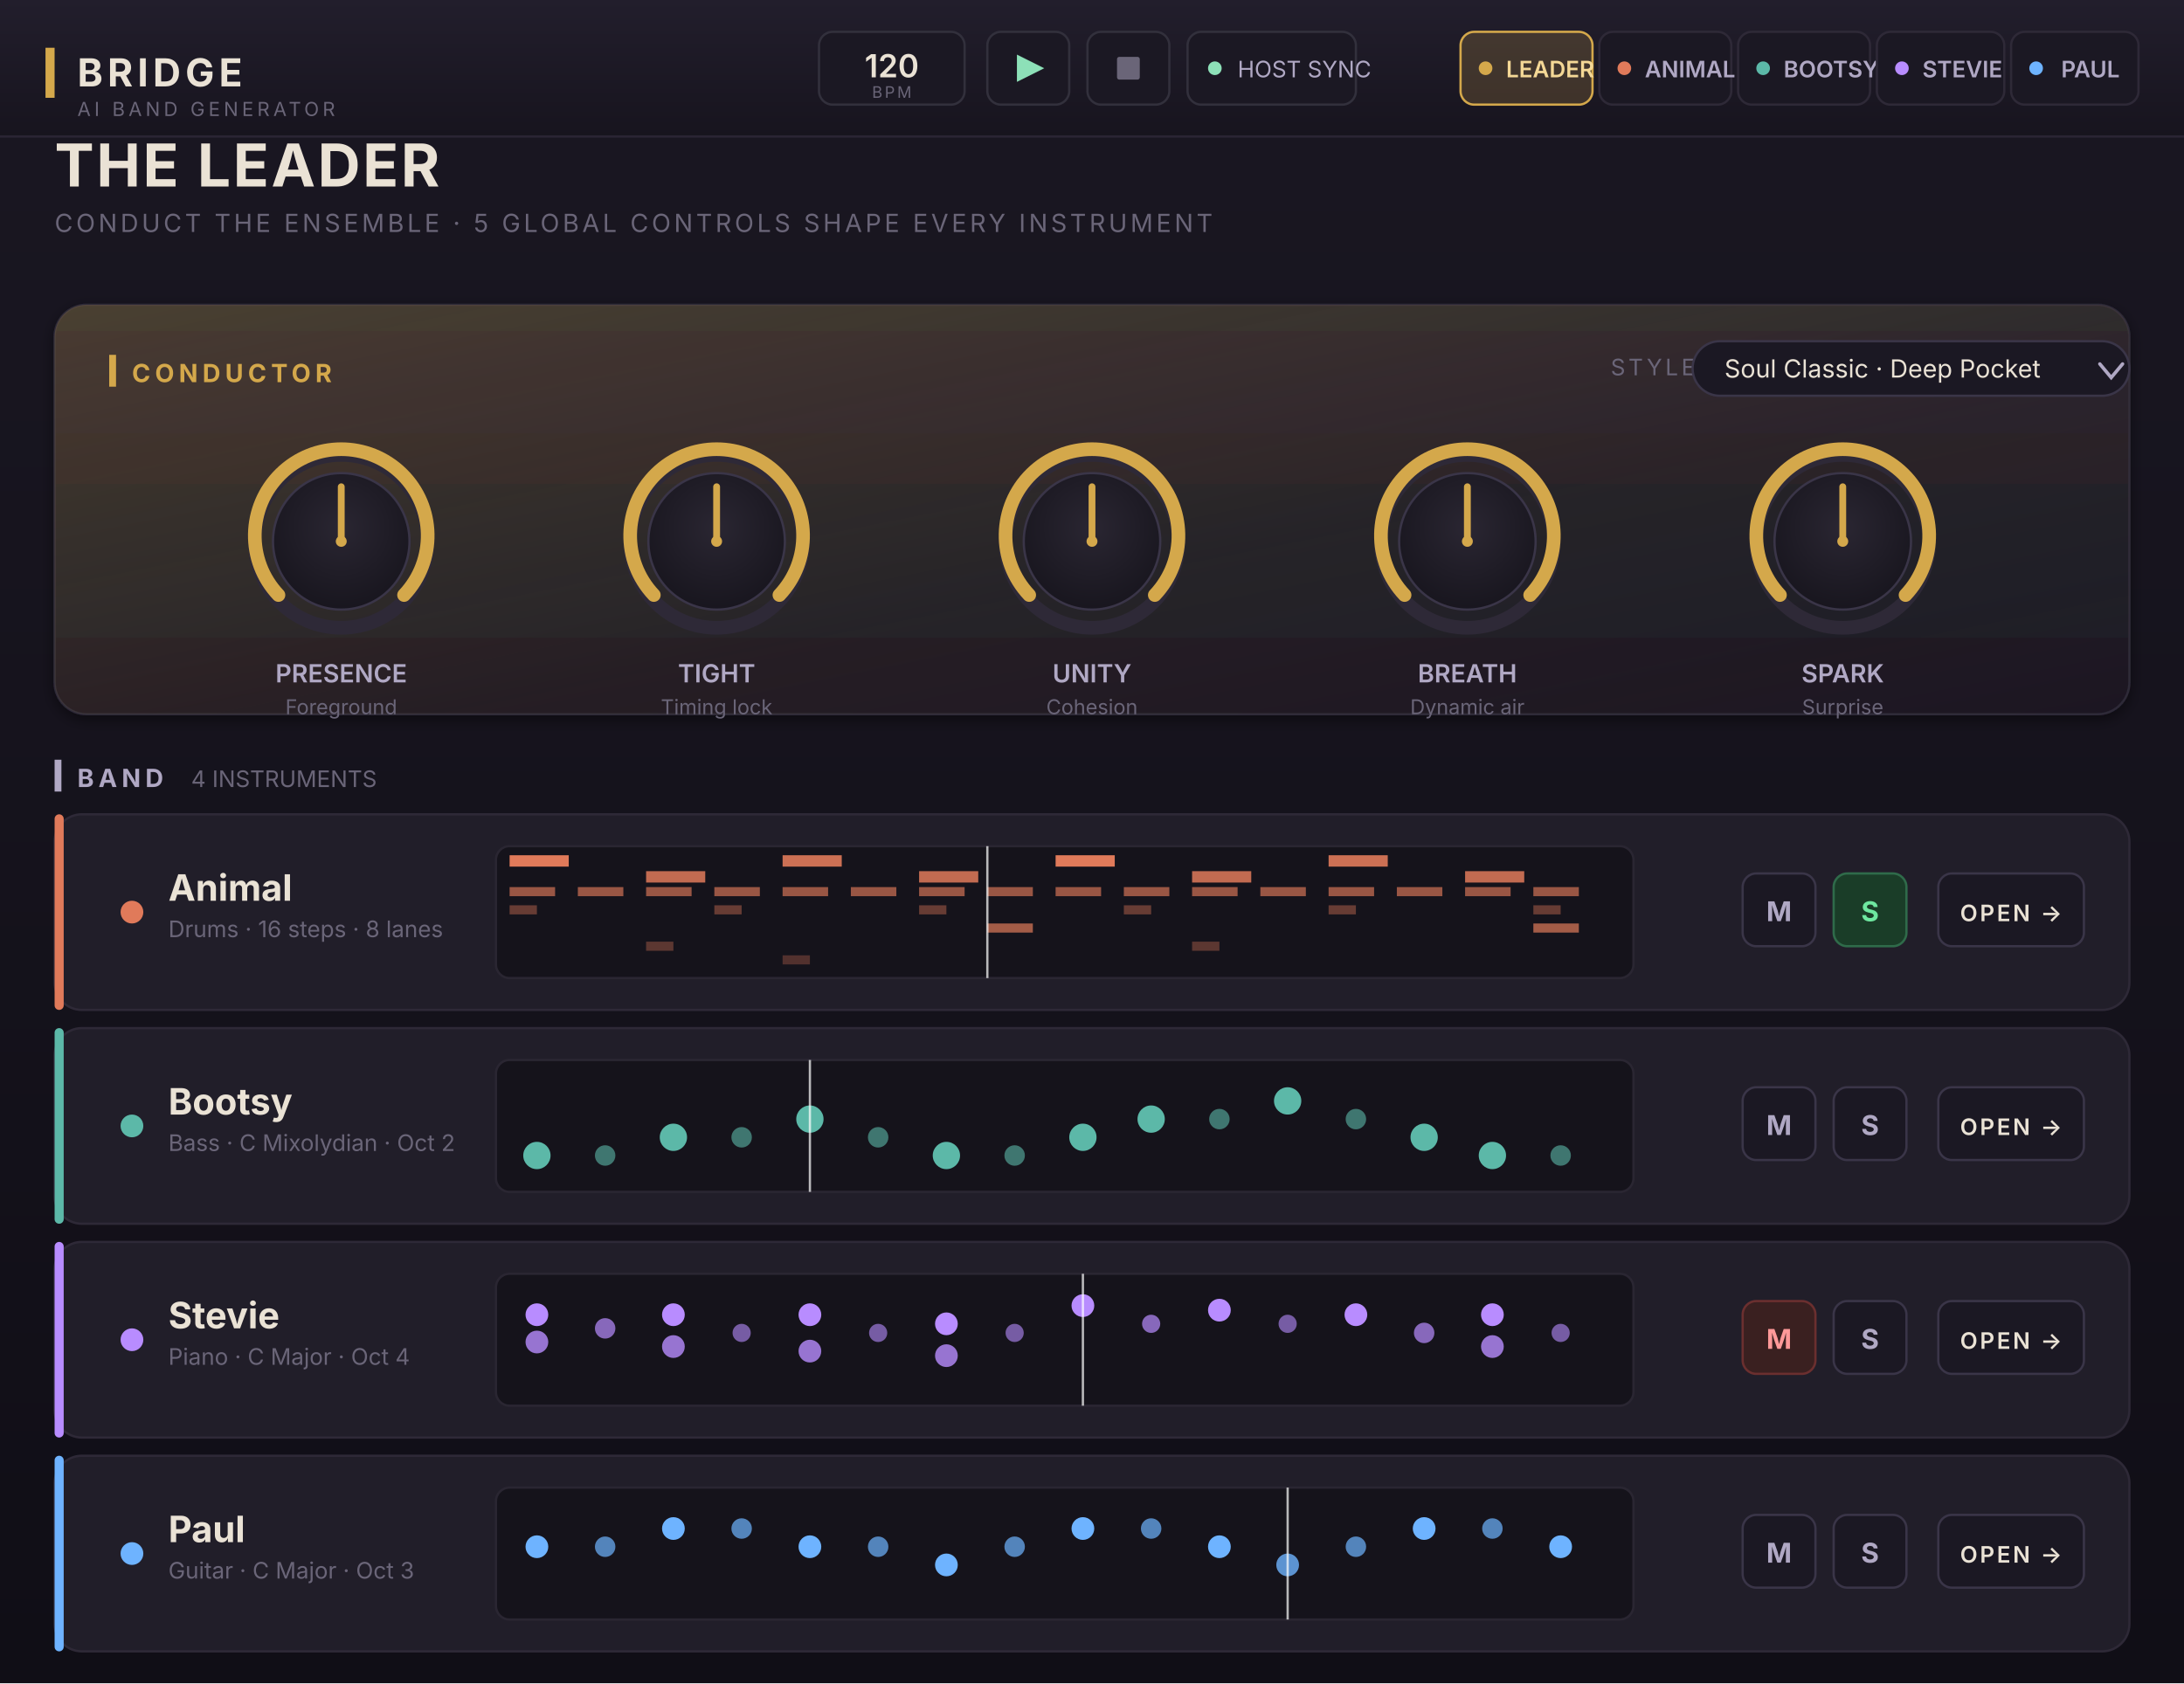
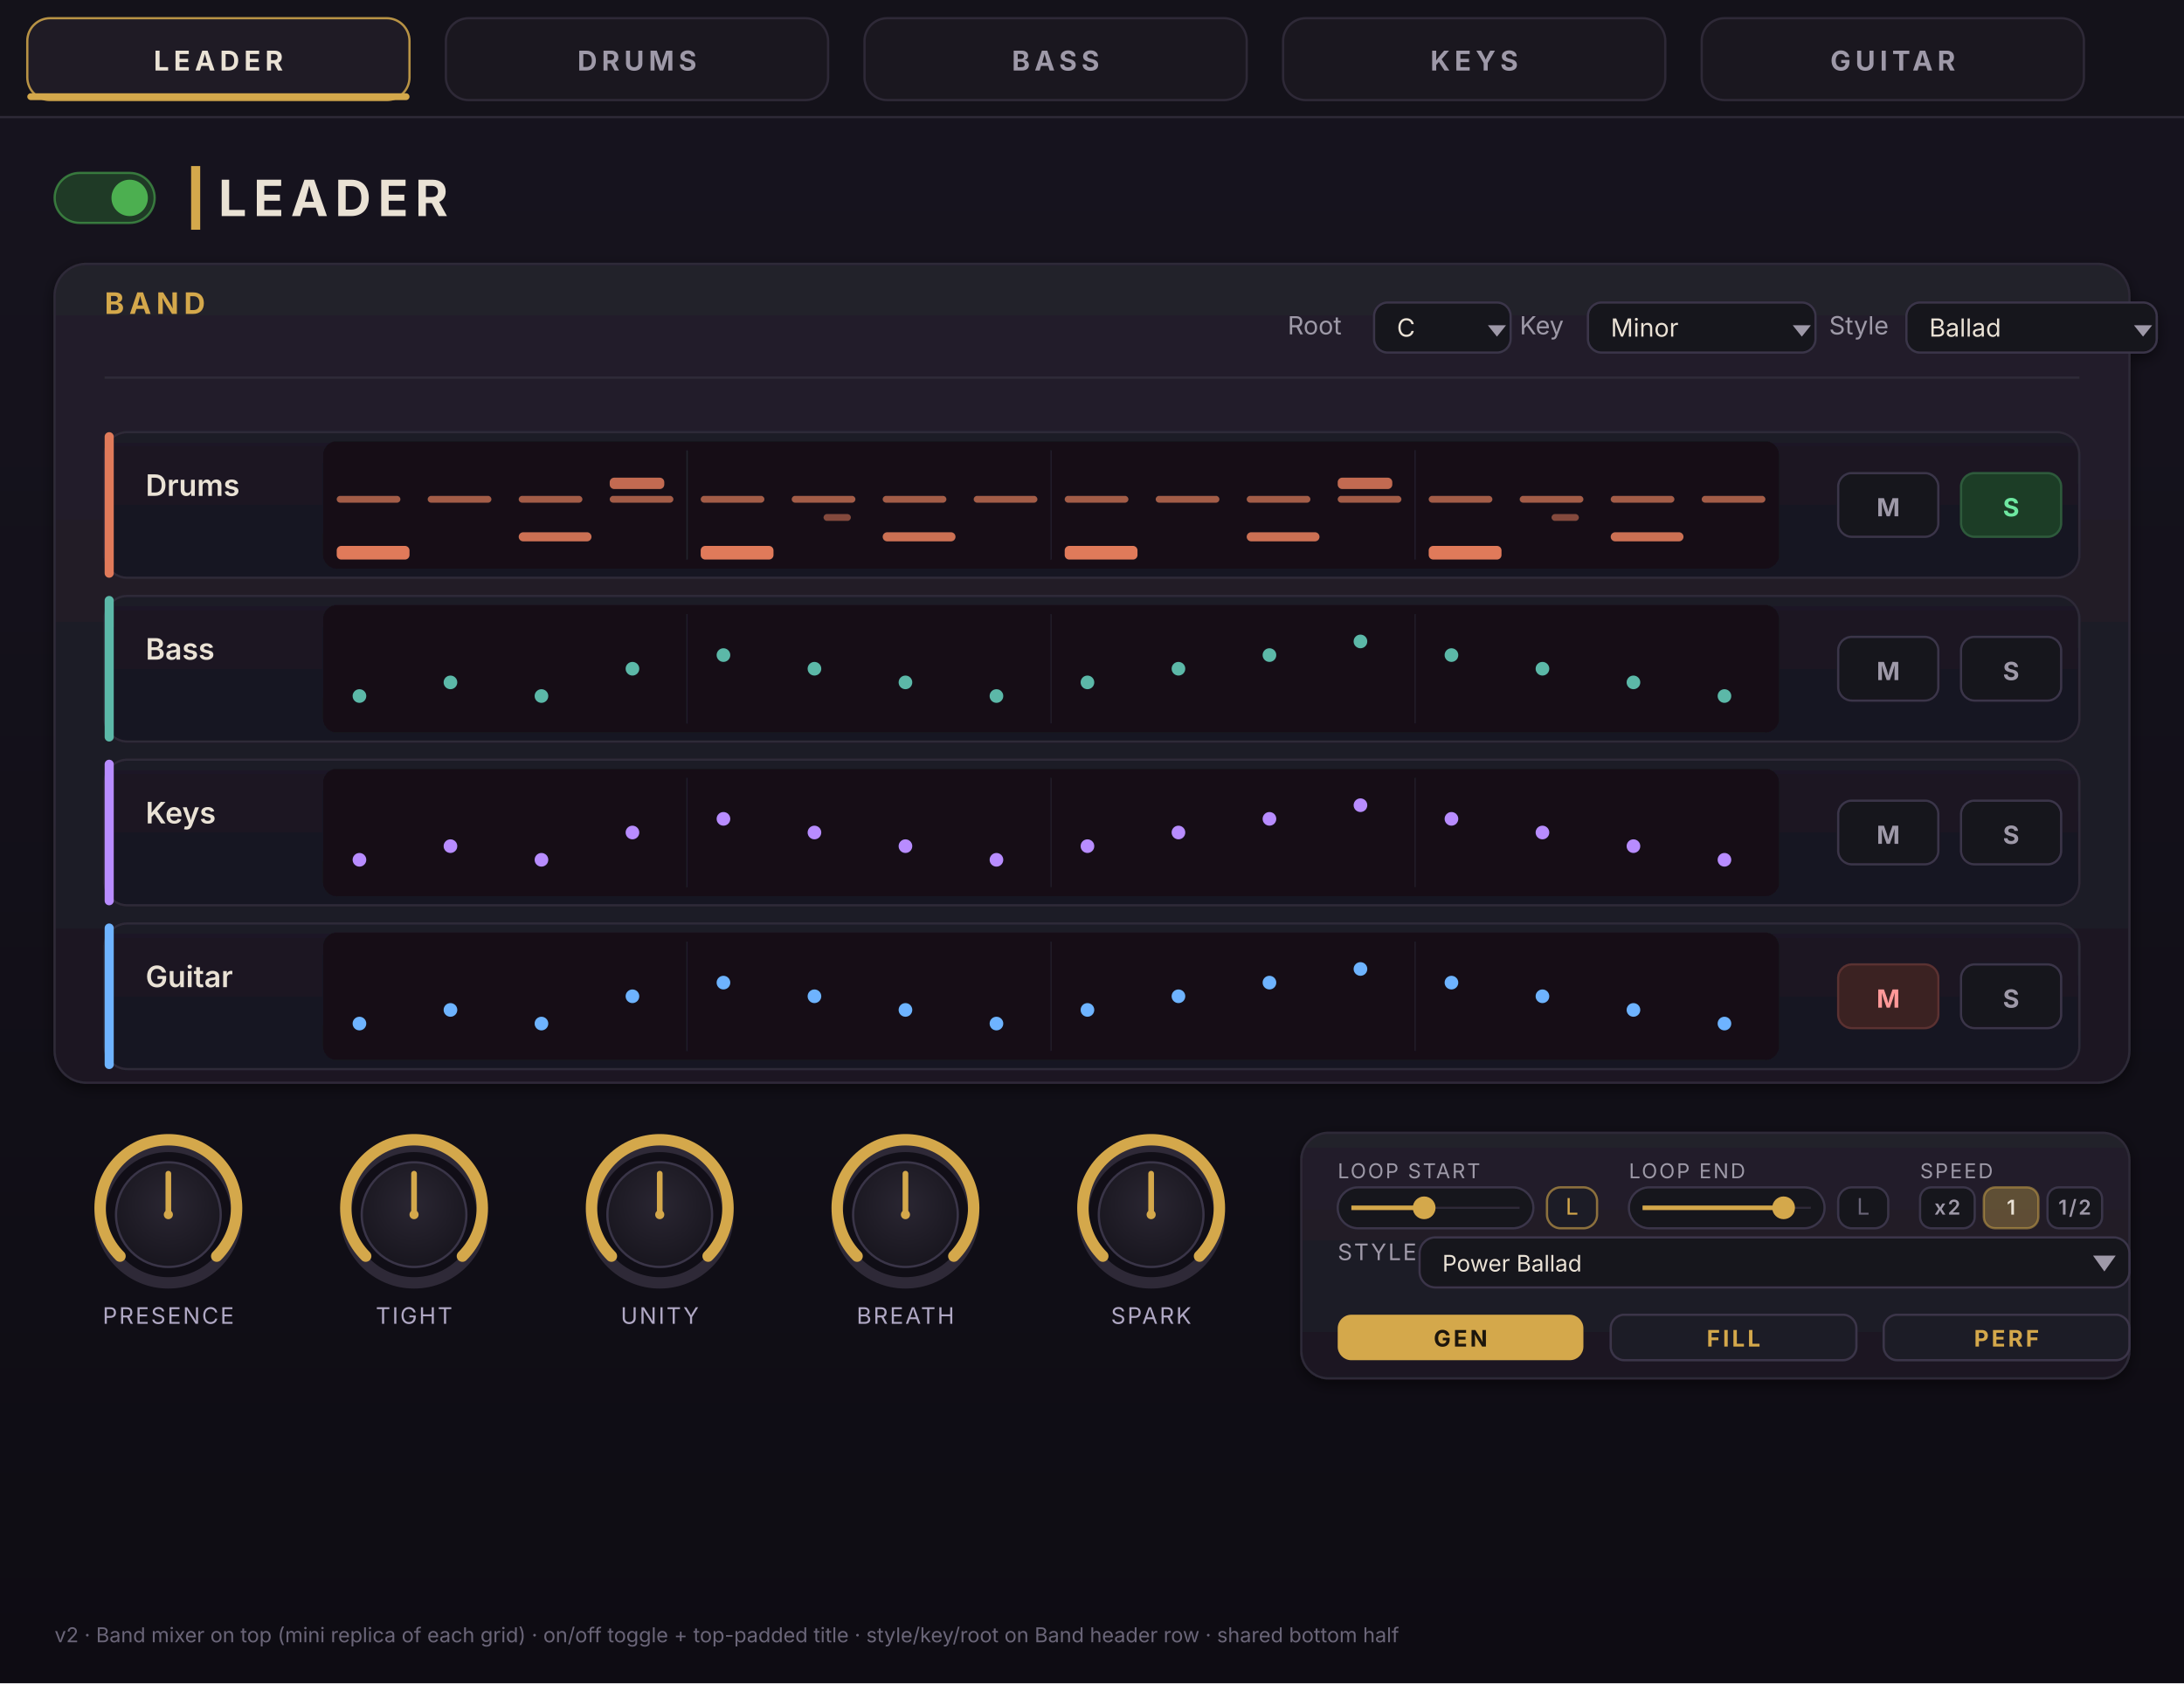
<svg xmlns="http://www.w3.org/2000/svg" viewBox="0 0 960 740" width="960" height="740" font-family="Inter, system-ui, -apple-system, Helvetica, Arial, sans-serif">
  <defs>
    <linearGradient id="appBg" x1="0" y1="0" x2="0" y2="1">
-       <stop offset="0" stop-color="#1A1722" />
-       <stop offset="1" stop-color="#100E16" />
-     </linearGradient>
-     <linearGradient id="headerBg" x1="0" y1="0" x2="0" y2="1">
-       <stop offset="0" stop-color="#221E2C" />
-       <stop offset="1" stop-color="#17141E" />
+       <stop offset="0" stop-color="#17141F" />
+       <stop offset="1" stop-color="#0E0C13" />
    </linearGradient>
    <linearGradient id="cardBg" x1="0" y1="0" x2="0" y2="1">
      <stop offset="0" stop-color="#23202B" />
      <stop offset="1" stop-color="#1B1823" />
    </linearGradient>
-     <linearGradient id="conductorGlow" x1="0" y1="0" x2="1" y2="1">
-       <stop offset="0" stop-color="#D4A84B" stop-opacity="0.22" />
-       <stop offset="0.6" stop-color="#D4A84B" stop-opacity="0.05" />
-       <stop offset="1" stop-color="#D4A84B" stop-opacity="0.0" />
+     <linearGradient id="mixerRowBg" x1="0" y1="0" x2="0" y2="1">
+       <stop offset="0" stop-color="#1D1A25" />
+       <stop offset="1" stop-color="#161320" />
    </linearGradient>
    <radialGradient id="knobFace" cx="0.5" cy="0.4" r="0.7">
      <stop offset="0" stop-color="#2A2632" />
      <stop offset="1" stop-color="#15131B" />
    </radialGradient>
    <filter id="softShadow" x="-20%" y="-20%" width="140%" height="140%">
      <feGaussianBlur in="SourceAlpha" stdDeviation="3" />
-       <feOffset dx="0" dy="2" result="off" />
+       <feOffset dx="0" dy="2" />
      <feComponentTransfer>
-         <feFuncA type="linear" slope="0.45" />
+         <feFuncA type="linear" slope="0.5" />
      </feComponentTransfer>
      <feMerge>
        <feMergeNode />
        <feMergeNode in="SourceGraphic" />
      </feMerge>
    </filter>
-     <symbol id="knobGold" viewBox="0 0 92 92" overflow="visible">
-       <circle cx="46" cy="46" r="38" fill="none" stroke="#2E2937" stroke-width="6" />
-       <path d="M 18.4 69.6 A 38 38 0 1 1 73.6 69.6" fill="none" stroke="#D4A84B" stroke-width="6" stroke-linecap="round" />
-       <circle cx="46" cy="46" r="30" fill="url(#knobFace)" stroke="#3A3548" stroke-width="1" />
-       <line x1="46" y1="46" x2="46" y2="22" stroke="#D4A84B" stroke-width="3" stroke-linecap="round" />
-       <circle cx="46" cy="46" r="2.4" fill="#D4A84B" />
+     <symbol id="knob" viewBox="0 0 72 72" overflow="visible">
+       <circle cx="36" cy="36" r="30" fill="none" stroke="#2E2937" stroke-width="5" />
+       <path d="M 14.75 54.25 A 30 30 0 1 1 57.25 54.25" fill="none" stroke="currentColor" stroke-width="5" stroke-linecap="round" />
+       <circle cx="36" cy="36" r="23" fill="url(#knobFace)" stroke="#3A3548" />
+       <line x1="36" y1="36" x2="36" y2="18" stroke="currentColor" stroke-width="2.5" stroke-linecap="round" />
+       <circle cx="36" cy="36" r="2" fill="currentColor" />
    </symbol>
-     <symbol id="patternDot" viewBox="0 0 10 10">
-       <rect x="1" y="1" width="8" height="8" rx="2" fill="currentColor" />
+     <symbol id="miniDrumGrid" viewBox="0 0 640 56" overflow="visible">
+       <rect width="640" height="56" rx="6" fill="#131019" />
+       <g fill="#E07A5A">
+         <rect x="6" y="46" width="32" height="6" rx="2" />
+         <rect x="166" y="46" width="32" height="6" rx="2" />
+         <rect x="326" y="46" width="32" height="6" rx="2" />
+         <rect x="486" y="46" width="32" height="6" rx="2" />
+       </g>
+       <g fill="#E07A5A" opacity="0.9">
+         <rect x="86" y="40" width="32" height="4" rx="2" />
+         <rect x="246" y="40" width="32" height="4" rx="2" />
+         <rect x="406" y="40" width="32" height="4" rx="2" />
+         <rect x="566" y="40" width="32" height="4" rx="2" />
+       </g>
+       <g fill="#E07A5A" opacity="0.7">
+         <rect x="6" y="24" width="28" height="3" rx="1.5" />
+         <rect x="46" y="24" width="28" height="3" rx="1.5" />
+         <rect x="86" y="24" width="28" height="3" rx="1.5" />
+         <rect x="126" y="24" width="28" height="3" rx="1.5" />
+         <rect x="166" y="24" width="28" height="3" rx="1.5" />
+         <rect x="206" y="24" width="28" height="3" rx="1.5" />
+         <rect x="246" y="24" width="28" height="3" rx="1.5" />
+         <rect x="286" y="24" width="28" height="3" rx="1.5" />
+         <rect x="326" y="24" width="28" height="3" rx="1.5" />
+         <rect x="366" y="24" width="28" height="3" rx="1.5" />
+         <rect x="406" y="24" width="28" height="3" rx="1.5" />
+         <rect x="446" y="24" width="28" height="3" rx="1.5" />
+         <rect x="486" y="24" width="28" height="3" rx="1.5" />
+         <rect x="526" y="24" width="28" height="3" rx="1.5" />
+         <rect x="566" y="24" width="28" height="3" rx="1.5" />
+         <rect x="606" y="24" width="28" height="3" rx="1.5" />
+       </g>
+       <g fill="#E07A5A" opacity="0.85">
+         <rect x="126" y="16" width="24" height="5" rx="2" />
+         <rect x="446" y="16" width="24" height="5" rx="2" />
+       </g>
+       <g fill="#E07A5A" opacity="0.55">
+         <rect x="220" y="32" width="12" height="3" rx="1.5" />
+         <rect x="540" y="32" width="12" height="3" rx="1.5" />
+       </g>
+       <g stroke="#2E2937" stroke-width="0.5" opacity="0.7">
+         <line x1="160" y1="4" x2="160" y2="52" />
+         <line x1="320" y1="4" x2="320" y2="52" />
+         <line x1="480" y1="4" x2="480" y2="52" />
+       </g>
+     </symbol>
+     <symbol id="miniNoteGrid" viewBox="0 0 640 56" overflow="visible">
+       <rect width="640" height="56" rx="6" fill="#131019" />
+       <g>
+         <circle cx="16" cy="40" r="3" fill="currentColor" />
+         <circle cx="56" cy="34" r="3" fill="currentColor" />
+         <circle cx="96" cy="40" r="3" fill="currentColor" />
+         <circle cx="136" cy="28" r="3" fill="currentColor" />
+         <circle cx="176" cy="22" r="3" fill="currentColor" />
+         <circle cx="216" cy="28" r="3" fill="currentColor" />
+         <circle cx="256" cy="34" r="3" fill="currentColor" />
+         <circle cx="296" cy="40" r="3" fill="currentColor" />
+         <circle cx="336" cy="34" r="3" fill="currentColor" />
+         <circle cx="376" cy="28" r="3" fill="currentColor" />
+         <circle cx="416" cy="22" r="3" fill="currentColor" />
+         <circle cx="456" cy="16" r="3" fill="currentColor" />
+         <circle cx="496" cy="22" r="3" fill="currentColor" />
+         <circle cx="536" cy="28" r="3" fill="currentColor" />
+         <circle cx="576" cy="34" r="3" fill="currentColor" />
+         <circle cx="616" cy="40" r="3" fill="currentColor" />
+       </g>
+       <g stroke="#2E2937" stroke-width="0.5" opacity="0.6">
+         <line x1="160" y1="4" x2="160" y2="52" />
+         <line x1="320" y1="4" x2="320" y2="52" />
+         <line x1="480" y1="4" x2="480" y2="52" />
+       </g>
    </symbol>
  </defs>
-   <rect x="0" y="0" width="960" height="740" fill="url(#appBg)" />
-   <rect x="0" y="0" width="960" height="60" fill="url(#headerBg)" />
-   <line x1="0" y1="60" x2="960" y2="60" stroke="#2A2434" stroke-width="1" />
-   <g transform="translate(20,21)">
-     <rect x="0" y="0" width="4" height="22" fill="#D4A84B" />
-     <text x="14" y="17" fill="#EAE2D5" font-size="17" font-weight="700" letter-spacing="2">BRIDGE</text>
-     <text x="14" y="30" fill="#6A6578" font-size="8.5" letter-spacing="1.6">AI BAND GENERATOR</text>
-   </g>
-   <g transform="translate(360,14)">
-     <rect x="0" y="0" width="64" height="32" rx="6" fill="#1B1823" stroke="#32303C" />
-     <text x="32" y="20" text-anchor="middle" fill="#EAE2D5" font-size="14" font-weight="600">120</text>
-     <text x="32" y="29" text-anchor="middle" fill="#6A6578" font-size="7" letter-spacing="1">BPM</text>
-     <g transform="translate(74,0)">
-       <rect x="0" y="0" width="36" height="32" rx="6" fill="#1B1823" stroke="#32303C" />
-       <polygon points="13,10 13,22 25,16" fill="#8DE0B8" />
-     </g>
-     <g transform="translate(118,0)">
-       <rect x="0" y="0" width="36" height="32" rx="6" fill="#1B1823" stroke="#32303C" />
-       <rect x="13" y="11" width="10" height="10" rx="1" fill="#6A6578" />
-     </g>
-     <g transform="translate(162,0)">
-       <rect x="0" y="0" width="74" height="32" rx="6" fill="#1B1823" stroke="#32303C" />
-       <circle cx="12" cy="16" r="3" fill="#8DE0B8" />
-       <text x="22" y="20" fill="#B0A8C4" font-size="10">HOST SYNC</text>
-     </g>
-   </g>
-   <g transform="translate(0,14)" font-size="10" font-weight="600">
-     <g transform="translate(642,0)">
-       <rect x="0" y="0" width="58" height="32" rx="6" fill="#D4A84B" fill-opacity="0.20" stroke="#D4A84B" />
-       <circle cx="11" cy="16" r="3" fill="#D4A84B" />
-       <text x="20" y="20" fill="#F4D896">LEADER</text>
-     </g>
-     <g transform="translate(703,0)">
-       <rect x="0" y="0" width="58" height="32" rx="6" fill="#1B1823" stroke="#2E2937" />
-       <circle cx="11" cy="16" r="3" fill="#E07A5A" />
-       <text x="20" y="20" fill="#B0A8C4">ANIMAL</text>
-     </g>
-     <g transform="translate(764,0)">
-       <rect x="0" y="0" width="58" height="32" rx="6" fill="#1B1823" stroke="#2E2937" />
-       <circle cx="11" cy="16" r="3" fill="#5CB8A8" />
-       <text x="20" y="20" fill="#B0A8C4">BOOTSY</text>
-     </g>
-     <g transform="translate(825,0)">
-       <rect x="0" y="0" width="56" height="32" rx="6" fill="#1B1823" stroke="#2E2937" />
-       <circle cx="11" cy="16" r="3" fill="#B88CFF" />
-       <text x="20" y="20" fill="#B0A8C4">STEVIE</text>
-     </g>
-     <g transform="translate(884,0)">
-       <rect x="0" y="0" width="56" height="32" rx="6" fill="#1B1823" stroke="#2E2937" />
-       <circle cx="11" cy="16" r="3" fill="#6EB3FF" />
-       <text x="22" y="20" fill="#B0A8C4">PAUL</text>
-     </g>
-   </g>
-   <g transform="translate(24,82)">
-     <text fill="#EAE2D5" font-size="26" font-weight="700" letter-spacing="1">THE LEADER</text>
-     <text y="20" fill="#6A6578" font-size="11" letter-spacing="1.4">CONDUCT THE ENSEMBLE · 5 GLOBAL CONTROLS SHAPE EVERY INSTRUMENT</text>
-   </g>
-   <g transform="translate(24,134)">
-     <rect x="0" y="0" width="912" height="180" rx="14" fill="url(#cardBg)" stroke="#2E2937" filter="url(#softShadow)" />
-     <rect x="0" y="0" width="912" height="180" rx="14" fill="url(#conductorGlow)" />
-     <g transform="translate(24,22)">
-       <rect x="0" y="0" width="3" height="14" fill="#D4A84B" />
-       <text x="10" y="12" fill="#D4A84B" font-size="11" font-weight="700" letter-spacing="2">CONDUCTOR</text>
-       <g transform="translate(660,-6)">
-         <text x="0" y="15" fill="#6A6578" font-size="10" letter-spacing="1.4">STYLE</text>
-         <rect x="36" y="0" width="192" height="24" rx="12" fill="#1B1823" stroke="#3A3548" />
-         <text x="50" y="16" fill="#EAE2D5" font-size="11">Soul Classic · Deep Pocket</text>
-         <path d="M 215 10 L 220 16 L 225 10" stroke="#B0A8C4" stroke-width="1.5" fill="none" stroke-linecap="round" />
-       </g>
-     </g>
-     <g transform="translate(0,58)">
-       <g transform="translate(80,0)">
-         <use href="#knobGold" x="0" y="0" width="92" height="92" />
-         <text x="46" y="108" text-anchor="middle" fill="#B0A8C4" font-size="11" font-weight="600">PRESENCE</text>
-         <text x="46" y="122" text-anchor="middle" fill="#6A6578" font-size="9">Foreground</text>
-       </g>
-       <g transform="translate(245,0)">
-         <use href="#knobGold" x="0" y="0" width="92" height="92" />
-         <text x="46" y="108" text-anchor="middle" fill="#B0A8C4" font-size="11" font-weight="600">TIGHT</text>
-         <text x="46" y="122" text-anchor="middle" fill="#6A6578" font-size="9">Timing lock</text>
-       </g>
-       <g transform="translate(410,0)">
-         <use href="#knobGold" x="0" y="0" width="92" height="92" />
-         <text x="46" y="108" text-anchor="middle" fill="#B0A8C4" font-size="11" font-weight="600">UNITY</text>
-         <text x="46" y="122" text-anchor="middle" fill="#6A6578" font-size="9">Cohesion</text>
-       </g>
-       <g transform="translate(575,0)">
-         <use href="#knobGold" x="0" y="0" width="92" height="92" />
-         <text x="46" y="108" text-anchor="middle" fill="#B0A8C4" font-size="11" font-weight="600">BREATH</text>
-         <text x="46" y="122" text-anchor="middle" fill="#6A6578" font-size="9">Dynamic air</text>
-       </g>
-       <g transform="translate(740,0)">
-         <use href="#knobGold" x="0" y="0" width="92" height="92" />
-         <text x="46" y="108" text-anchor="middle" fill="#B0A8C4" font-size="11" font-weight="600">SPARK</text>
-         <text x="46" y="122" text-anchor="middle" fill="#6A6578" font-size="9">Surprise</text>
-       </g>
-     </g>
-   </g>
-   <g transform="translate(24,334)">
+   <rect width="960" height="740" fill="url(#appBg)" />
+   <g transform="translate(0,0)">
+     <rect width="960" height="52" fill="#14121A" />
+     <line x1="0" y1="51.5" x2="960" y2="51.5" stroke="#2E2937" />
+     <g font-size="12" font-weight="700" letter-spacing="2" text-anchor="middle">
+       <g transform="translate(12,8)">
+         <rect width="168" height="36" rx="10" fill="#1F1B25" stroke="#D4A84B" stroke-opacity="0.85" />
+         <rect y="33" width="168" height="3" rx="1.5" fill="#D4A84B" />
+         <text x="84" y="23" fill="#EAE2D5">LEADER</text>
+       </g>
+       <g transform="translate(196,8)">
+         <rect width="168" height="36" rx="10" fill="#1A171F" stroke="#2E2937" />
+         <text x="84" y="23" fill="#9E99A8">DRUMS</text>
+       </g>
+       <g transform="translate(380,8)">
+         <rect width="168" height="36" rx="10" fill="#1A171F" stroke="#2E2937" />
+         <text x="84" y="23" fill="#9E99A8">BASS</text>
+       </g>
+       <g transform="translate(564,8)">
+         <rect width="168" height="36" rx="10" fill="#1A171F" stroke="#2E2937" />
+         <text x="84" y="23" fill="#9E99A8">KEYS</text>
+       </g>
+       <g transform="translate(748,8)">
+         <rect width="168" height="36" rx="10" fill="#1A171F" stroke="#2E2937" />
+         <text x="84" y="23" fill="#9E99A8">GUITAR</text>
+       </g>
+     </g>
+   </g>
+   <g transform="translate(24,76)">
    <g>
-       <rect x="0" y="0" width="3" height="14" fill="#B0A8C4" />
-       <text x="10" y="12" fill="#B0A8C4" font-size="11" font-weight="700" letter-spacing="2">BAND</text>
-       <text x="60" y="12" fill="#6A6578" font-size="10">4 INSTRUMENTS</text>
-     </g>
-     <g transform="translate(0,24)">
-       <rect x="0" y="0" width="912" height="86" rx="12" fill="#211E29" stroke="#2E2937" />
-       <rect x="0" y="0" width="4" height="86" fill="#E07A5A" rx="2" />
-       <g transform="translate(20,0)">
-         <circle cx="14" cy="43" r="5" fill="#E07A5A" />
-         <text x="30" y="38" fill="#EAE2D5" font-size="16" font-weight="700">Animal</text>
-         <text x="30" y="54" fill="#6A6578" font-size="10">Drums · 16 steps · 8 lanes</text>
-       </g>
-       <g transform="translate(200,18)" color="#E07A5A">
-         <rect x="-6" y="-4" width="500" height="58" rx="6" fill="#15131B" stroke="#2A2632" />
-         <g>
-           <rect x="0" y="0" width="26" height="5" fill="#E07A5A" opacity="1.0" />
-           <rect x="120" y="0" width="26" height="5" fill="#E07A5A" opacity="0.9" />
-           <rect x="240" y="0" width="26" height="5" fill="#E07A5A" opacity="1.0" />
-           <rect x="360" y="0" width="26" height="5" fill="#E07A5A" opacity="0.9" />
-           <rect x="60" y="7" width="26" height="5" fill="#E07A5A" opacity="0.85" />
-           <rect x="180" y="7" width="26" height="5" fill="#E07A5A" opacity="0.85" />
-           <rect x="300" y="7" width="26" height="5" fill="#E07A5A" opacity="0.85" />
-           <rect x="420" y="7" width="26" height="5" fill="#E07A5A" opacity="0.85" />
-           <g fill="#E07A5A" opacity="0.65">
-             <rect x="0" y="14" width="20" height="4" />
-             <rect x="30" y="14" width="20" height="4" />
-             <rect x="60" y="14" width="20" height="4" />
-             <rect x="90" y="14" width="20" height="4" />
-             <rect x="120" y="14" width="20" height="4" />
-             <rect x="150" y="14" width="20" height="4" />
-             <rect x="180" y="14" width="20" height="4" />
-             <rect x="210" y="14" width="20" height="4" />
-             <rect x="240" y="14" width="20" height="4" />
-             <rect x="270" y="14" width="20" height="4" />
-             <rect x="300" y="14" width="20" height="4" />
-             <rect x="330" y="14" width="20" height="4" />
-             <rect x="360" y="14" width="20" height="4" />
-             <rect x="390" y="14" width="20" height="4" />
-             <rect x="420" y="14" width="20" height="4" />
-             <rect x="450" y="14" width="20" height="4" />
-           </g>
-           <rect x="0" y="22" width="12" height="4" fill="#E07A5A" opacity="0.4" />
-           <rect x="90" y="22" width="12" height="4" fill="#E07A5A" opacity="0.4" />
-           <rect x="180" y="22" width="12" height="4" fill="#E07A5A" opacity="0.4" />
-           <rect x="270" y="22" width="12" height="4" fill="#E07A5A" opacity="0.4" />
-           <rect x="360" y="22" width="12" height="4" fill="#E07A5A" opacity="0.4" />
-           <rect x="450" y="22" width="12" height="4" fill="#E07A5A" opacity="0.4" />
-           <rect x="210" y="30" width="20" height="4" fill="#E07A5A" opacity="0.7" />
-           <rect x="450" y="30" width="20" height="4" fill="#E07A5A" opacity="0.7" />
-           <rect x="60" y="38" width="12" height="4" fill="#E07A5A" opacity="0.35" />
-           <rect x="300" y="38" width="12" height="4" fill="#E07A5A" opacity="0.35" />
-           <rect x="120" y="44" width="12" height="4" fill="#E07A5A" opacity="0.3" />
-         </g>
-         <line x1="210" y1="-4" x2="210" y2="54" stroke="#FFFFFF" stroke-width="1" opacity="0.7" />
-       </g>
-       <g transform="translate(742,26)">
-         <rect x="0" y="0" width="32" height="32" rx="6" fill="#1B1823" stroke="#3A3548" />
-         <text x="16" y="21" text-anchor="middle" fill="#B0A8C4" font-size="12" font-weight="700">M</text>
-         <rect x="40" y="0" width="32" height="32" rx="6" fill="#1A3D28" stroke="#2F6B4A" />
-         <text x="56" y="21" text-anchor="middle" fill="#6EE7A0" font-size="12" font-weight="700">S</text>
-         <rect x="86" y="0" width="64" height="32" rx="6" fill="#1B1823" stroke="#3A3548" />
-         <text x="118" y="21" text-anchor="middle" fill="#EAE2D5" font-size="10" font-weight="600" letter-spacing="1">OPEN →</text>
-       </g>
-     </g>
-     <g transform="translate(0,118)">
-       <rect x="0" y="0" width="912" height="86" rx="12" fill="#211E29" stroke="#2E2937" />
-       <rect x="0" y="0" width="4" height="86" fill="#5CB8A8" rx="2" />
-       <g transform="translate(20,0)">
-         <circle cx="14" cy="43" r="5" fill="#5CB8A8" />
-         <text x="30" y="38" fill="#EAE2D5" font-size="16" font-weight="700">Bootsy</text>
-         <text x="30" y="54" fill="#6A6578" font-size="10">Bass · C Mixolydian · Oct 2</text>
-       </g>
-       <g transform="translate(200,18)">
-         <rect x="-6" y="-4" width="500" height="58" rx="6" fill="#15131B" stroke="#2A2632" />
-         <g fill="#5CB8A8">
-           <circle cx="12" cy="38" r="6" />
-           <circle cx="42" cy="38" r="4.5" opacity="0.6" />
-           <circle cx="72" cy="30" r="6" />
-           <circle cx="102" cy="30" r="4.5" opacity="0.6" />
-           <circle cx="132" cy="22" r="6" />
-           <circle cx="162" cy="30" r="4.5" opacity="0.6" />
-           <circle cx="192" cy="38" r="6" />
-           <circle cx="222" cy="38" r="4.5" opacity="0.6" />
-           <circle cx="252" cy="30" r="6" />
-           <circle cx="282" cy="22" r="6" />
-           <circle cx="312" cy="22" r="4.5" opacity="0.6" />
-           <circle cx="342" cy="14" r="6" />
-           <circle cx="372" cy="22" r="4.5" opacity="0.6" />
-           <circle cx="402" cy="30" r="6" />
-           <circle cx="432" cy="38" r="6" />
-           <circle cx="462" cy="38" r="4.5" opacity="0.6" />
-         </g>
-         <line x1="132" y1="-4" x2="132" y2="54" stroke="#FFFFFF" stroke-width="1" opacity="0.7" />
-       </g>
-       <g transform="translate(742,26)">
-         <rect x="0" y="0" width="32" height="32" rx="6" fill="#1B1823" stroke="#3A3548" />
-         <text x="16" y="21" text-anchor="middle" fill="#B0A8C4" font-size="12" font-weight="700">M</text>
-         <rect x="40" y="0" width="32" height="32" rx="6" fill="#1B1823" stroke="#3A3548" />
-         <text x="56" y="21" text-anchor="middle" fill="#B0A8C4" font-size="12" font-weight="700">S</text>
-         <rect x="86" y="0" width="64" height="32" rx="6" fill="#1B1823" stroke="#3A3548" />
-         <text x="118" y="21" text-anchor="middle" fill="#EAE2D5" font-size="10" font-weight="600" letter-spacing="1">OPEN →</text>
-       </g>
-     </g>
-     <g transform="translate(0,212)">
-       <rect x="0" y="0" width="912" height="86" rx="12" fill="#211E29" stroke="#2E2937" />
-       <rect x="0" y="0" width="4" height="86" fill="#B88CFF" rx="2" />
-       <g transform="translate(20,0)">
-         <circle cx="14" cy="43" r="5" fill="#B88CFF" />
-         <text x="30" y="38" fill="#EAE2D5" font-size="16" font-weight="700">Stevie</text>
-         <text x="30" y="54" fill="#6A6578" font-size="10">Piano · C Major · Oct 4</text>
-       </g>
-       <g transform="translate(200,18)">
-         <rect x="-6" y="-4" width="500" height="58" rx="6" fill="#15131B" stroke="#2A2632" />
-         <g fill="#B88CFF">
-           <circle cx="12" cy="14" r="5" />
-           <circle cx="12" cy="26" r="5" opacity="0.8" />
-           <circle cx="42" cy="20" r="4.5" opacity="0.7" />
-           <circle cx="72" cy="14" r="5" />
-           <circle cx="72" cy="28" r="5" opacity="0.8" />
-           <circle cx="102" cy="22" r="4" opacity="0.6" />
-           <circle cx="132" cy="14" r="5" />
-           <circle cx="132" cy="30" r="5" opacity="0.8" />
-           <circle cx="162" cy="22" r="4" opacity="0.6" />
-           <circle cx="192" cy="18" r="5" />
-           <circle cx="192" cy="32" r="5" opacity="0.8" />
-           <circle cx="222" cy="22" r="4" opacity="0.6" />
-           <circle cx="252" cy="10" r="5" />
-           <circle cx="282" cy="18" r="4" opacity="0.7" />
-           <circle cx="312" cy="12" r="5" />
-           <circle cx="342" cy="18" r="4" opacity="0.6" />
-           <circle cx="372" cy="14" r="5" />
-           <circle cx="402" cy="22" r="4.5" opacity="0.7" />
-           <circle cx="432" cy="14" r="5" />
-           <circle cx="432" cy="28" r="5" opacity="0.8" />
-           <circle cx="462" cy="22" r="4" opacity="0.6" />
-         </g>
-         <line x1="252" y1="-4" x2="252" y2="54" stroke="#FFFFFF" stroke-width="1" opacity="0.7" />
-       </g>
-       <g transform="translate(742,26)">
-         <rect x="0" y="0" width="32" height="32" rx="6" fill="#3A2020" stroke="#6B2F2F" />
-         <text x="16" y="21" text-anchor="middle" fill="#FF9999" font-size="12" font-weight="700">M</text>
-         <rect x="40" y="0" width="32" height="32" rx="6" fill="#1B1823" stroke="#3A3548" />
-         <text x="56" y="21" text-anchor="middle" fill="#B0A8C4" font-size="12" font-weight="700">S</text>
-         <rect x="86" y="0" width="64" height="32" rx="6" fill="#1B1823" stroke="#3A3548" />
-         <text x="118" y="21" text-anchor="middle" fill="#EAE2D5" font-size="10" font-weight="600" letter-spacing="1">OPEN →</text>
-       </g>
-     </g>
-     <g transform="translate(0,306)">
-       <rect x="0" y="0" width="912" height="86" rx="12" fill="#211E29" stroke="#2E2937" />
-       <rect x="0" y="0" width="4" height="86" fill="#6EB3FF" rx="2" />
-       <g transform="translate(20,0)">
-         <circle cx="14" cy="43" r="5" fill="#6EB3FF" />
-         <text x="30" y="38" fill="#EAE2D5" font-size="16" font-weight="700">Paul</text>
-         <text x="30" y="54" fill="#6A6578" font-size="10">Guitar · C Major · Oct 3</text>
-       </g>
-       <g transform="translate(200,18)">
-         <rect x="-6" y="-4" width="500" height="58" rx="6" fill="#15131B" stroke="#2A2632" />
-         <g fill="#6EB3FF">
-           <circle cx="12" cy="22" r="5" />
-           <circle cx="42" cy="22" r="4.5" opacity="0.7" />
-           <circle cx="72" cy="14" r="5" />
-           <circle cx="102" cy="14" r="4.5" opacity="0.7" />
-           <circle cx="132" cy="22" r="5" />
-           <circle cx="162" cy="22" r="4.5" opacity="0.7" />
-           <circle cx="192" cy="30" r="5" />
-           <circle cx="222" cy="22" r="4.5" opacity="0.7" />
-           <circle cx="252" cy="14" r="5" />
-           <circle cx="282" cy="14" r="4.5" opacity="0.7" />
-           <circle cx="312" cy="22" r="5" />
-           <circle cx="342" cy="30" r="5" opacity="0.8" />
-           <circle cx="372" cy="22" r="4.5" opacity="0.7" />
-           <circle cx="402" cy="14" r="5" />
-           <circle cx="432" cy="14" r="4.5" opacity="0.7" />
-           <circle cx="462" cy="22" r="5" />
-         </g>
-         <line x1="342" y1="-4" x2="342" y2="54" stroke="#FFFFFF" stroke-width="1" opacity="0.7" />
-       </g>
-       <g transform="translate(742,26)">
-         <rect x="0" y="0" width="32" height="32" rx="6" fill="#1B1823" stroke="#3A3548" />
-         <text x="16" y="21" text-anchor="middle" fill="#B0A8C4" font-size="12" font-weight="700">M</text>
-         <rect x="40" y="0" width="32" height="32" rx="6" fill="#1B1823" stroke="#3A3548" />
-         <text x="56" y="21" text-anchor="middle" fill="#B0A8C4" font-size="12" font-weight="700">S</text>
-         <rect x="86" y="0" width="64" height="32" rx="6" fill="#1B1823" stroke="#3A3548" />
-         <text x="118" y="21" text-anchor="middle" fill="#EAE2D5" font-size="10" font-weight="600" letter-spacing="1">OPEN →</text>
-       </g>
-     </g>
+       <rect width="44" height="22" rx="11" fill="#1F3A26" stroke="#4CAF50" stroke-opacity="0.6" />
+       <circle cx="33" cy="11" r="8" fill="#4CAF50" />
+     </g>
+     <rect x="60" y="-3" width="4" height="28" fill="#D4A84B" />
+     <text x="72" y="19" fill="#EAE2D5" font-size="22" font-weight="700" letter-spacing="3">LEADER</text>
+   </g>
+   <g transform="translate(24,116)" filter="url(#softShadow)">
+     <rect width="912" height="360" rx="14" fill="url(#cardBg)" stroke="#2E2937" />
+     <g transform="translate(22,22)">
+       <text fill="#D4A84B" font-size="13" font-weight="700" letter-spacing="2.2">BAND</text>
+       <line x1="0" y1="28" x2="868" y2="28" stroke="#2E2937" />
+       <g font-size="11" fill="#B0A8C4">
+         <g transform="translate(520,-5)">
+           <text x="0" y="14" fill="#9E99A8">Root</text>
+           <rect x="38" y="0" width="60" height="22" rx="6" fill="#14121A" stroke="#3A3548" />
+           <text x="48" y="15" fill="#EAE2D5">C</text>
+           <path d="M 88 10 l 4 5 l 4 -5 z" fill="#9E99A8" />
+         </g>
+         <g transform="translate(622,-5)">
+           <text x="0" y="14" fill="#9E99A8">Key</text>
+           <rect x="30" y="0" width="100" height="22" rx="6" fill="#14121A" stroke="#3A3548" />
+           <text x="40" y="15" fill="#EAE2D5">Minor</text>
+           <path d="M 120 10 l 4 5 l 4 -5 z" fill="#9E99A8" />
+         </g>
+         <g transform="translate(758,-5)">
+           <text x="0" y="14" fill="#9E99A8">Style</text>
+           <rect x="34" y="0" width="110" height="22" rx="6" fill="#14121A" stroke="#3A3548" />
+           <text x="44" y="15" fill="#EAE2D5">Ballad</text>
+           <path d="M 134 10 l 4 5 l 4 -5 z" fill="#9E99A8" />
+         </g>
+       </g>
+     </g>
+     <g transform="translate(22,74)">
+       <rect width="868" height="64" rx="10" fill="url(#mixerRowBg)" stroke="#2E2937" />
+       <rect width="4" height="64" rx="2" fill="#E07A5A" />
+       <text x="18" y="28" fill="#EAE2D5" font-size="13" font-weight="600">Drums</text>
+       <use href="#miniDrumGrid" x="96" y="4" width="640" height="56" />
+       <g transform="translate(762,18)" font-size="11" font-weight="700">
+         <rect width="44" height="28" rx="6" fill="#14121A" stroke="#3A3548" />
+         <text x="22" y="19" fill="#9E99A8" text-anchor="middle">M</text>
+         <rect x="54" width="44" height="28" rx="6" fill="#1A3D28" stroke="#2E5A3B" />
+         <text x="76" y="19" fill="#6EE7A0" text-anchor="middle">S</text>
+       </g>
+     </g>
+     <g transform="translate(22,146)">
+       <rect width="868" height="64" rx="10" fill="url(#mixerRowBg)" stroke="#2E2937" />
+       <rect width="4" height="64" rx="2" fill="#5CB8A8" />
+       <text x="18" y="28" fill="#EAE2D5" font-size="13" font-weight="600">Bass</text>
+       <g color="#5CB8A8">
+         <use href="#miniNoteGrid" x="96" y="4" width="640" height="56" />
+       </g>
+       <g transform="translate(762,18)" font-size="11" font-weight="700">
+         <rect width="44" height="28" rx="6" fill="#14121A" stroke="#3A3548" />
+         <text x="22" y="19" fill="#9E99A8" text-anchor="middle">M</text>
+         <rect x="54" width="44" height="28" rx="6" fill="#14121A" stroke="#3A3548" />
+         <text x="76" y="19" fill="#9E99A8" text-anchor="middle">S</text>
+       </g>
+     </g>
+     <g transform="translate(22,218)">
+       <rect width="868" height="64" rx="10" fill="url(#mixerRowBg)" stroke="#2E2937" />
+       <rect width="4" height="64" rx="2" fill="#B88CFF" />
+       <text x="18" y="28" fill="#EAE2D5" font-size="13" font-weight="600">Keys</text>
+       <g color="#B88CFF">
+         <use href="#miniNoteGrid" x="96" y="4" width="640" height="56" />
+       </g>
+       <g transform="translate(762,18)" font-size="11" font-weight="700">
+         <rect width="44" height="28" rx="6" fill="#14121A" stroke="#3A3548" />
+         <text x="22" y="19" fill="#9E99A8" text-anchor="middle">M</text>
+         <rect x="54" width="44" height="28" rx="6" fill="#14121A" stroke="#3A3548" />
+         <text x="76" y="19" fill="#9E99A8" text-anchor="middle">S</text>
+       </g>
+     </g>
+     <g transform="translate(22,290)">
+       <rect width="868" height="64" rx="10" fill="url(#mixerRowBg)" stroke="#2E2937" />
+       <rect width="4" height="64" rx="2" fill="#6EB3FF" />
+       <text x="18" y="28" fill="#EAE2D5" font-size="13" font-weight="600">Guitar</text>
+       <g color="#6EB3FF">
+         <use href="#miniNoteGrid" x="96" y="4" width="640" height="56" />
+       </g>
+       <g transform="translate(762,18)" font-size="11" font-weight="700">
+         <rect width="44" height="28" rx="6" fill="#3A2020" stroke="#5A3030" />
+         <text x="22" y="19" fill="#FF9999" text-anchor="middle">M</text>
+         <rect x="54" width="44" height="28" rx="6" fill="#14121A" stroke="#3A3548" />
+         <text x="76" y="19" fill="#9E99A8" text-anchor="middle">S</text>
+       </g>
+     </g>
+   </g>
+   <g transform="translate(24,498)">
+     <g font-size="10" fill="#B0A8C4" text-anchor="middle" letter-spacing="0.8">
+       <g transform="translate(0,0)" color="#D4A84B">
+         <use href="#knob" width="72" height="72" x="14" y="0" />
+         <text x="50" y="84">PRESENCE</text>
+       </g>
+       <g transform="translate(108,0)" color="#D4A84B">
+         <use href="#knob" width="72" height="72" x="14" y="0" />
+         <text x="50" y="84">TIGHT</text>
+       </g>
+       <g transform="translate(216,0)" color="#D4A84B">
+         <use href="#knob" width="72" height="72" x="14" y="0" />
+         <text x="50" y="84">UNITY</text>
+       </g>
+       <g transform="translate(324,0)" color="#D4A84B">
+         <use href="#knob" width="72" height="72" x="14" y="0" />
+         <text x="50" y="84">BREATH</text>
+       </g>
+       <g transform="translate(432,0)" color="#D4A84B">
+         <use href="#knob" width="72" height="72" x="14" y="0" />
+         <text x="50" y="84">SPARK</text>
+       </g>
+     </g>
+     <g transform="translate(548,0)" filter="url(#softShadow)">
+       <rect width="364" height="108" rx="12" fill="url(#cardBg)" stroke="#2E2937" />
+       <g transform="translate(16,12)" font-size="9" fill="#9E99A8" letter-spacing="0.8">
+         <text x="0" y="8">LOOP START</text>
+         <rect x="0" y="12" width="86" height="18" rx="9" fill="#14121A" stroke="#3A3548" />
+         <line x1="6" y1="21" x2="80" y2="21" stroke="#2E2937" />
+         <line x1="6" y1="21" x2="38" y2="21" stroke="#D4A84B" stroke-width="2" />
+         <circle cx="38" cy="21" r="5" fill="#D4A84B" />
+         <g transform="translate(92,12)">
+           <rect width="22" height="18" rx="6" fill="#1F1B25" stroke="#D4A84B" stroke-opacity="0.6" />
+           <text x="11" y="12" fill="#D4A84B" text-anchor="middle" font-size="10">L</text>
+         </g>
+         <text x="128" y="8">LOOP END</text>
+         <rect x="128" y="12" width="86" height="18" rx="9" fill="#14121A" stroke="#3A3548" />
+         <line x1="134" y1="21" x2="208" y2="21" stroke="#2E2937" />
+         <line x1="134" y1="21" x2="196" y2="21" stroke="#D4A84B" stroke-width="2" />
+         <circle cx="196" cy="21" r="5" fill="#D4A84B" />
+         <g transform="translate(220,12)">
+           <rect width="22" height="18" rx="6" fill="#14121A" stroke="#3A3548" />
+           <text x="11" y="12" fill="#6A6578" text-anchor="middle" font-size="10">L</text>
+         </g>
+         <text x="256" y="8">SPEED</text>
+         <g transform="translate(256,12)" font-size="9" font-weight="600">
+           <rect width="24" height="18" rx="5" fill="#14121A" stroke="#3A3548" />
+           <text x="12" y="12" fill="#9E99A8" text-anchor="middle">x2</text>
+           <rect x="28" width="24" height="18" rx="5" fill="#D4A84B" fill-opacity="0.35" stroke="#D4A84B" stroke-opacity="0.5" />
+           <text x="40" y="12" fill="#EAE2D5" text-anchor="middle">1</text>
+           <rect x="56" width="24" height="18" rx="5" fill="#14121A" stroke="#3A3548" />
+           <text x="68" y="12" fill="#9E99A8" text-anchor="middle">1/2</text>
+         </g>
+       </g>
+       <g transform="translate(16,52)" font-size="10">
+         <text fill="#9E99A8" y="4" letter-spacing="0.8">STYLE</text>
+         <rect x="36" y="-6" width="312" height="22" rx="7" fill="#14121A" stroke="#3A3548" />
+         <text x="46" y="9" fill="#EAE2D5">Power Ballad</text>
+         <path d="M 332 2 l 5 7 l 5 -7 z" fill="#9E99A8" />
+       </g>
+       <g transform="translate(16,80)" font-size="10" font-weight="700" letter-spacing="1.2">
+         <rect width="108" height="20" rx="6" fill="#D4A84B" />
+         <text x="54" y="14" fill="#1F1408" text-anchor="middle">GEN</text>
+         <rect x="120" width="108" height="20" rx="6" fill="#1F1B25" stroke="#3A3548" />
+         <text x="174" y="14" fill="#D4A84B" text-anchor="middle">FILL</text>
+         <rect x="240" width="108" height="20" rx="6" fill="#1F1B25" stroke="#3A3548" />
+         <text x="294" y="14" fill="#D4A84B" text-anchor="middle">PERF</text>
+       </g>
+     </g>
+   </g>
+   <g transform="translate(24,722)" font-size="9" fill="#6A6578">
+     <text>v2 · Band mixer on top (mini replica of each grid) · on/off toggle + top-padded title · style/key/root on Band header row · shared bottom half</text>
  </g>
</svg>
